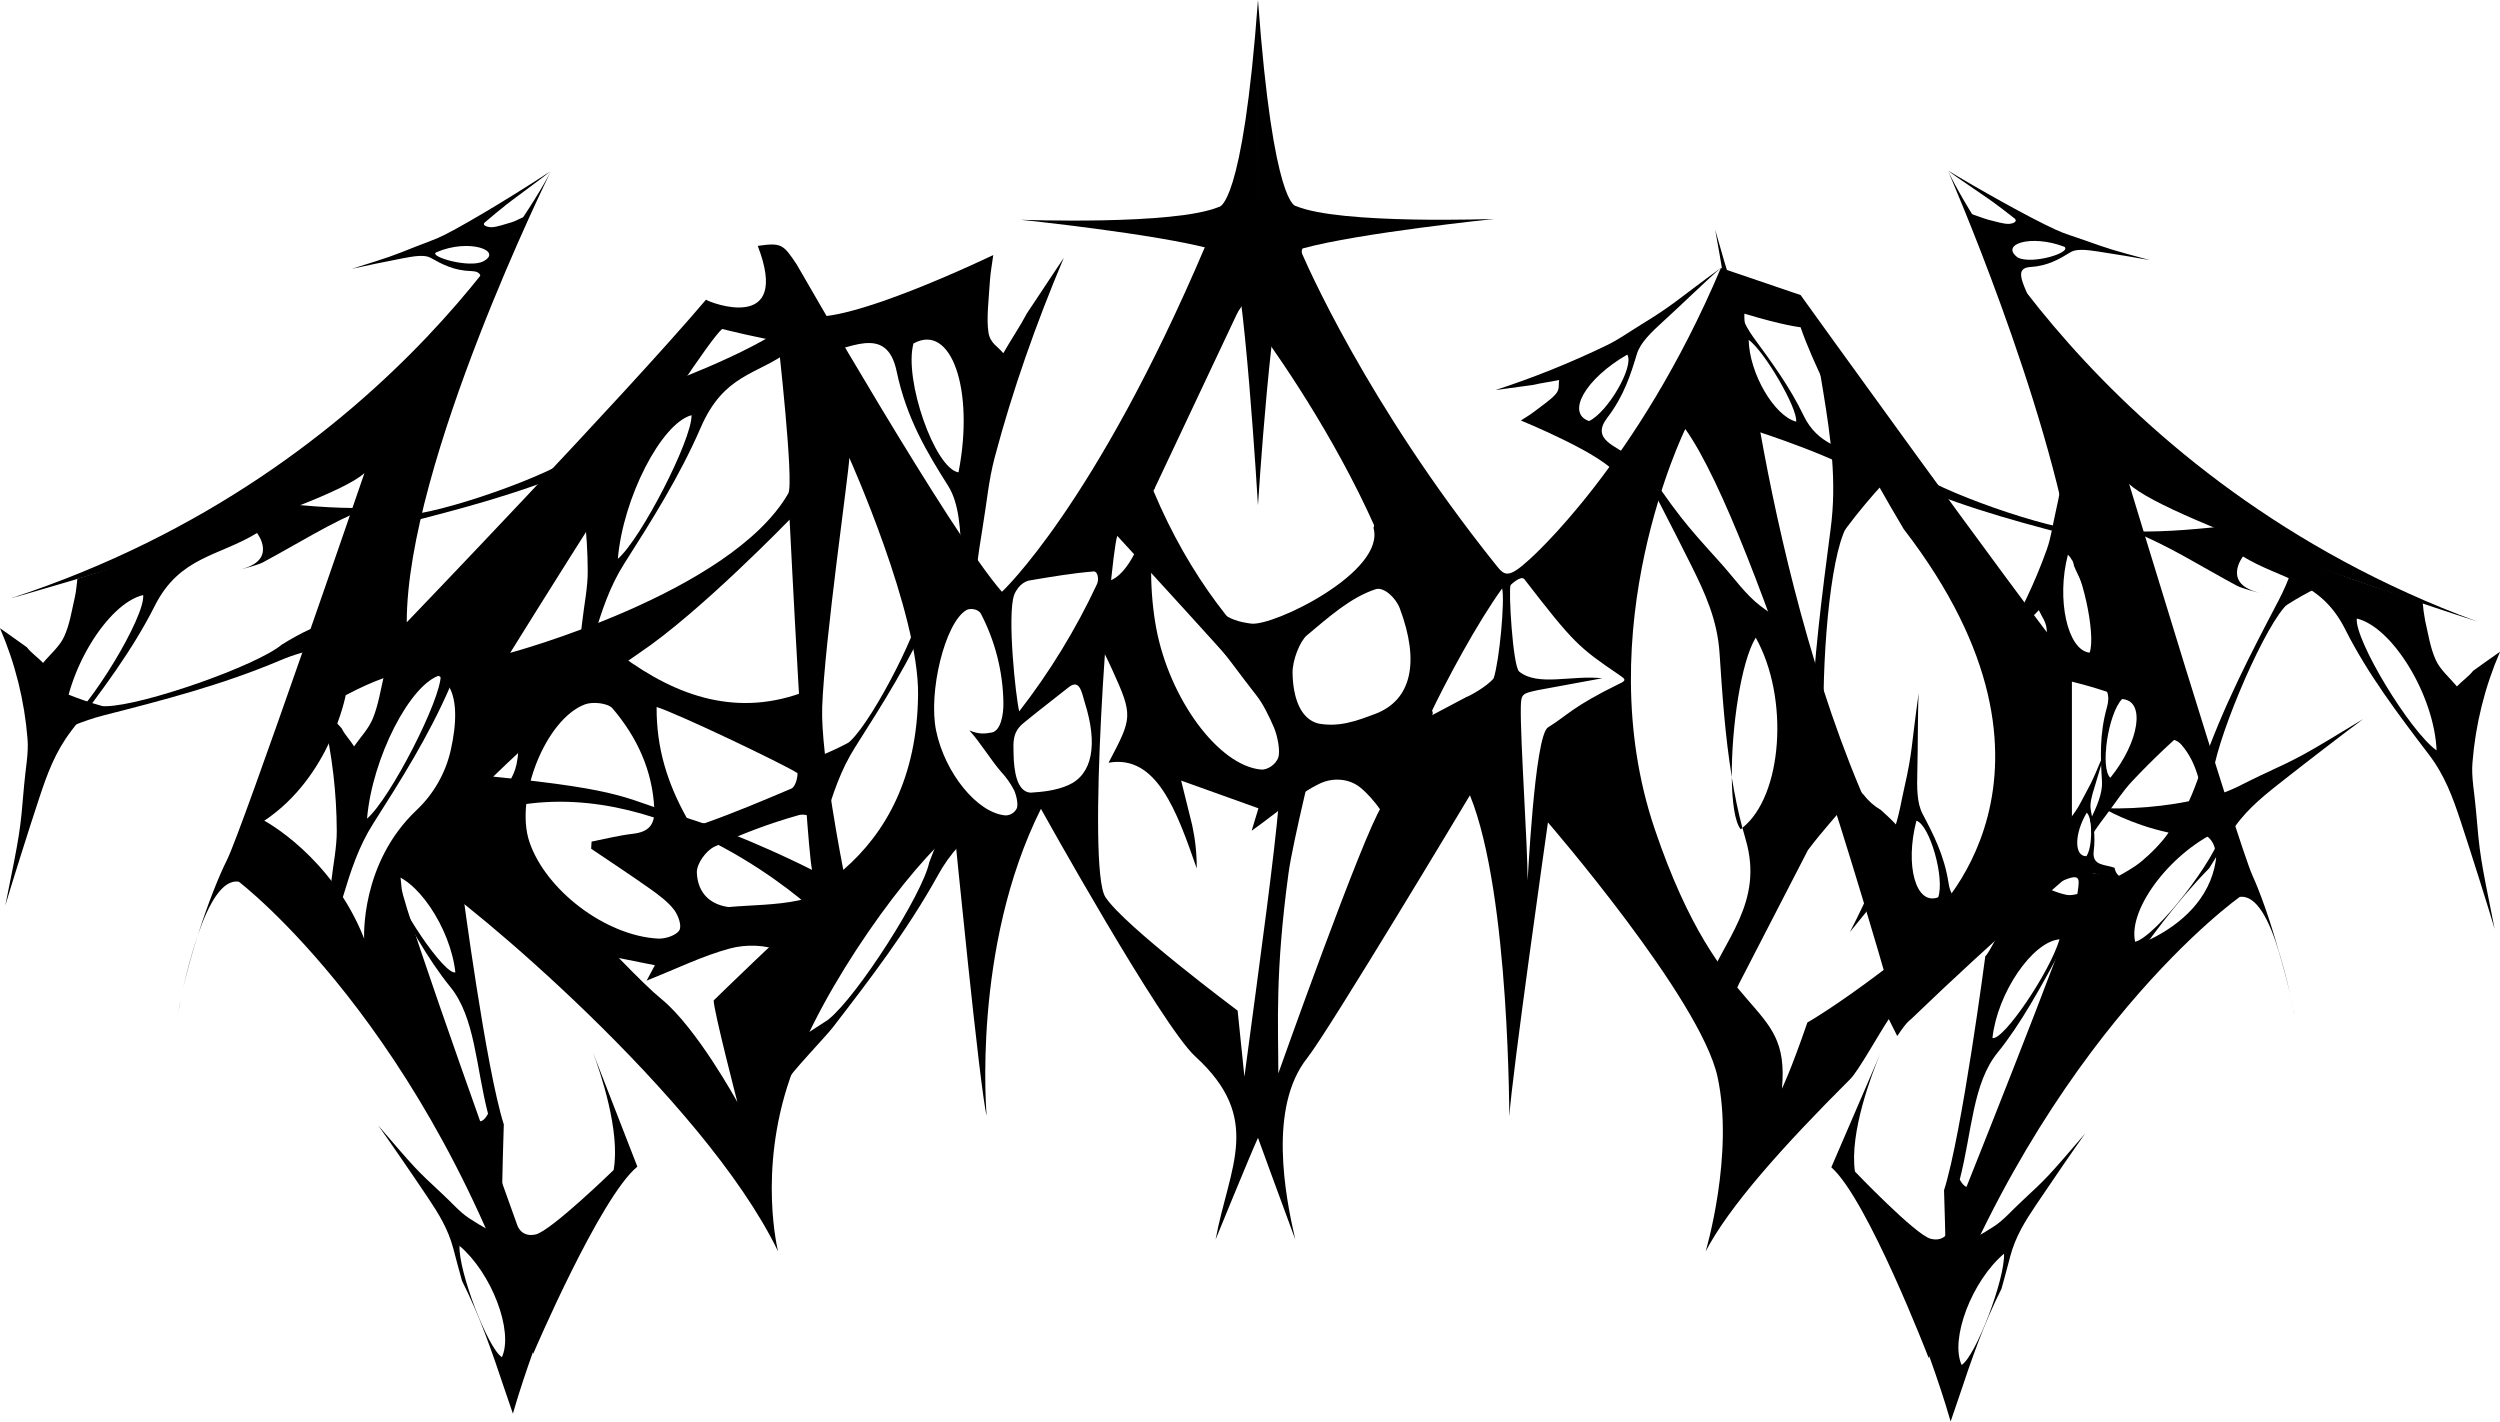
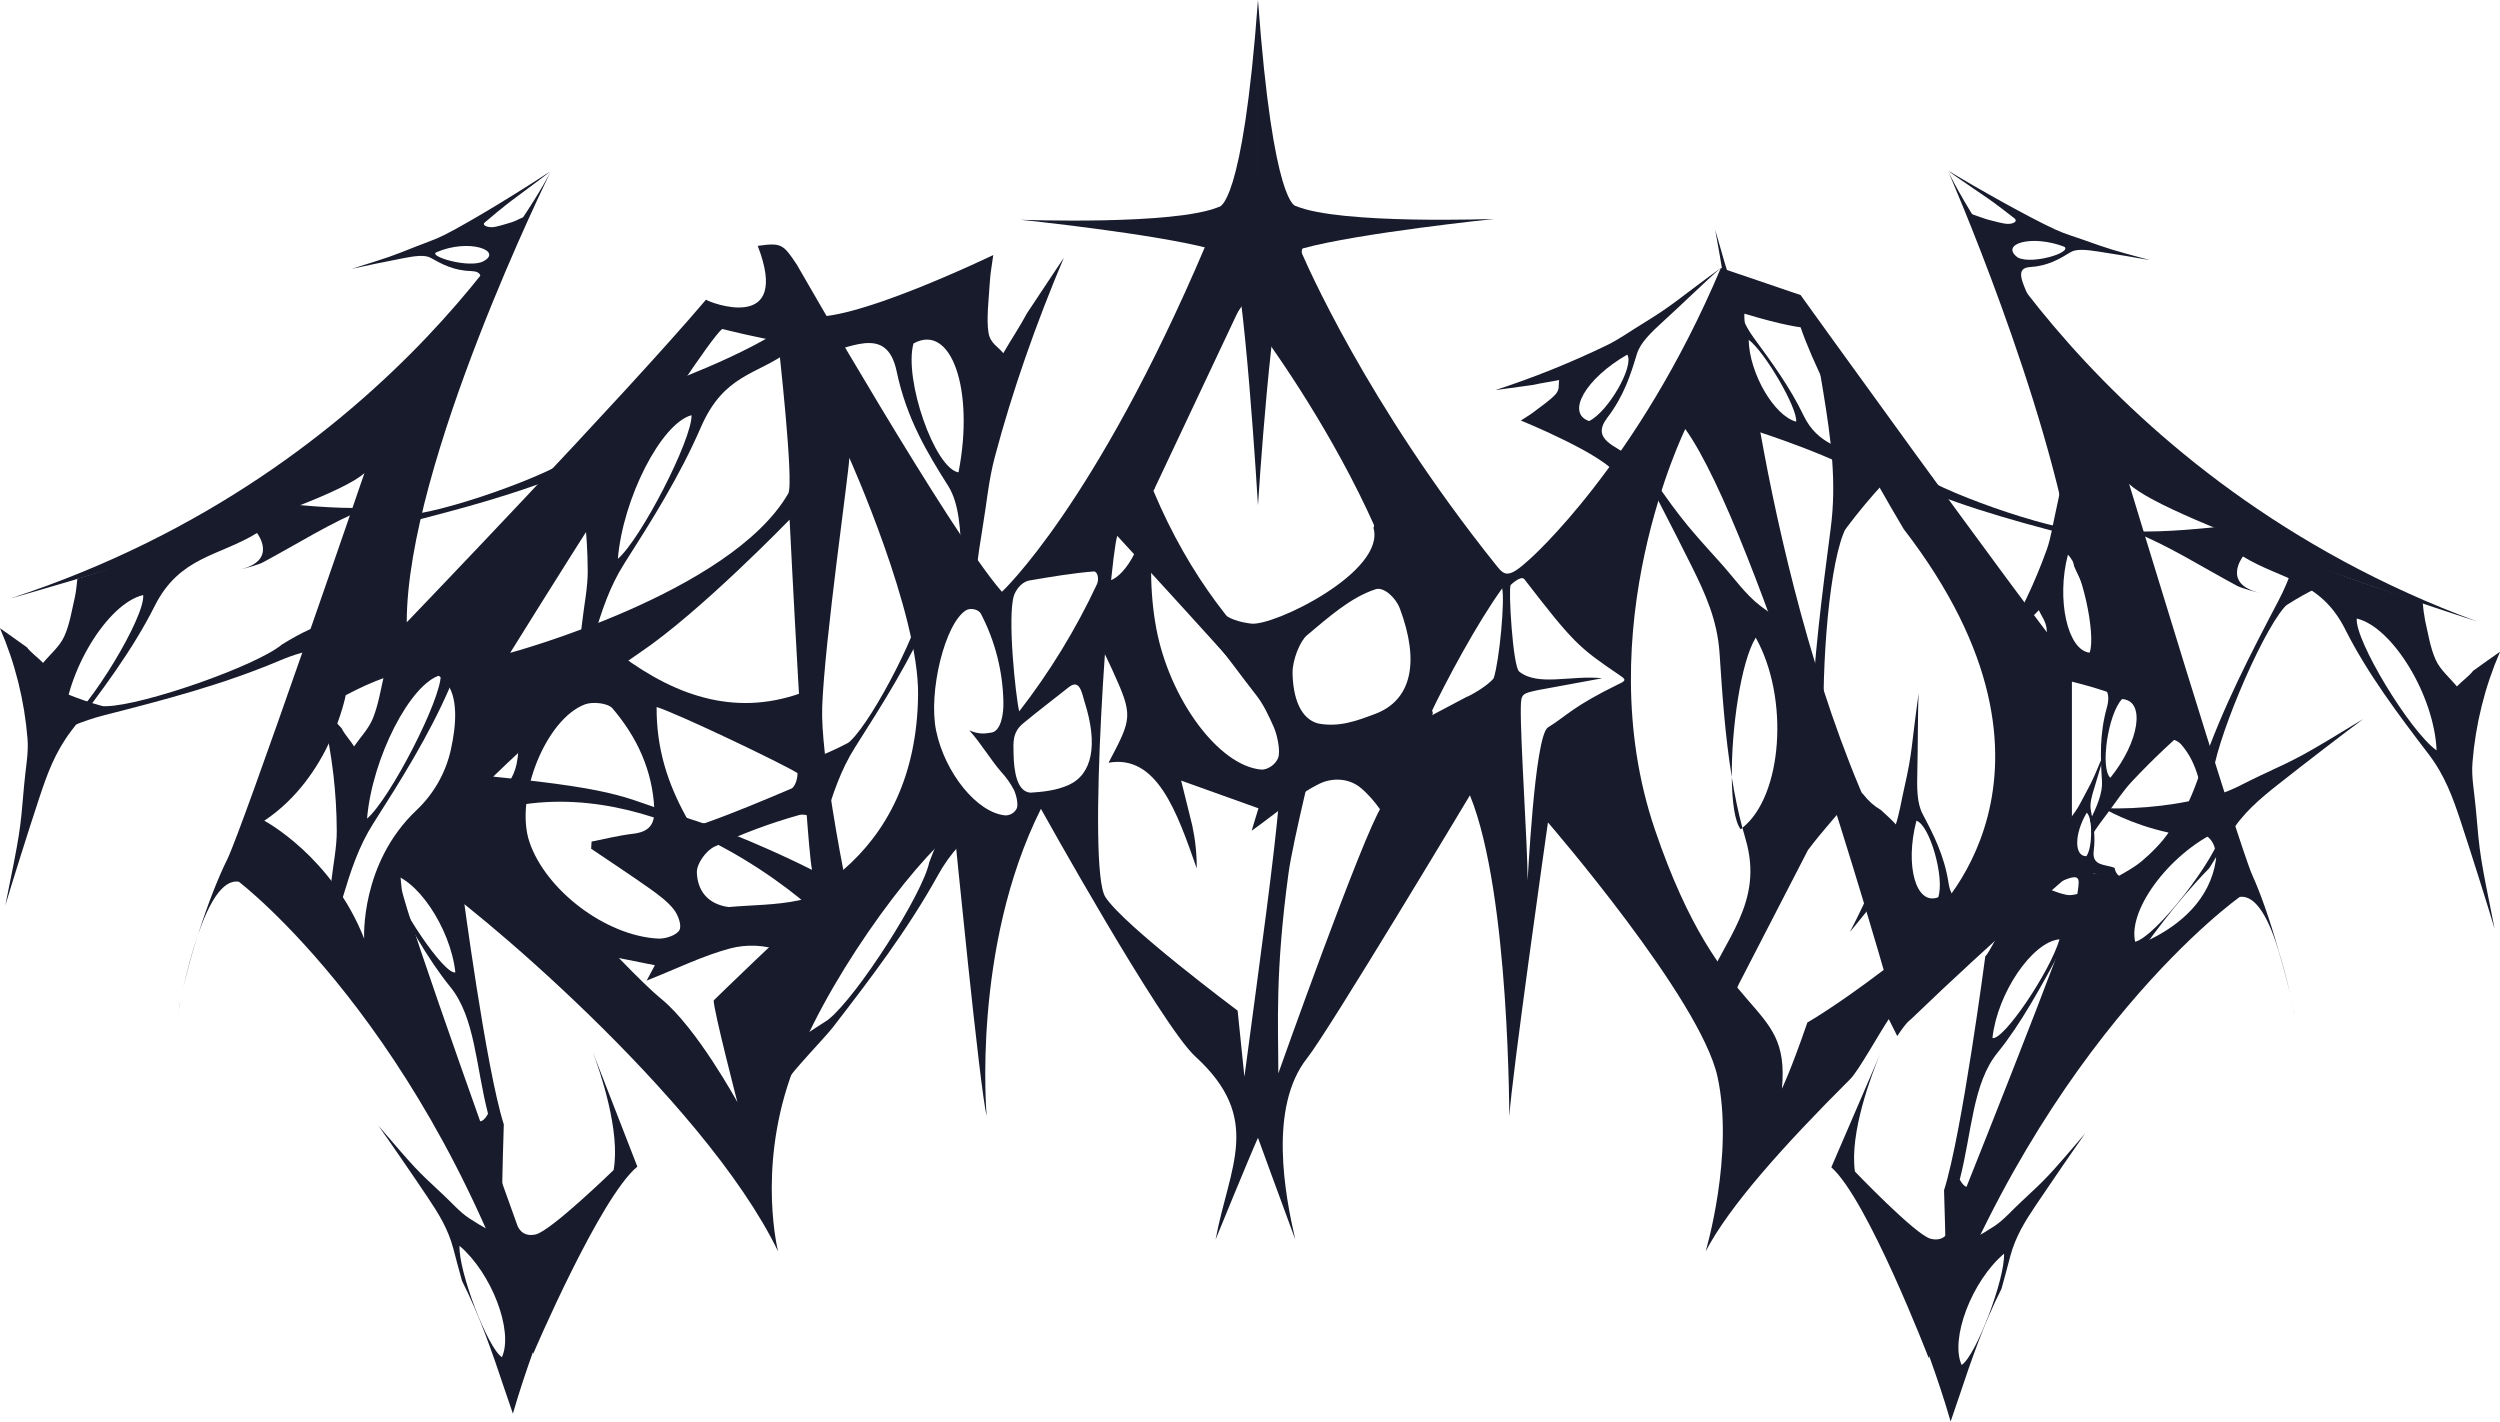
- <svg xmlns="http://www.w3.org/2000/svg" viewBox="0 0 1474.33 838.29">
+ <svg xmlns="http://www.w3.org/2000/svg" fill="#171b2c" viewBox="0 0 1474.33 838.29">
  <path d="M1261.87,959.56" transform="translate(-264.13 -206)" />
  <path d="M380.83,757.26A300.7,300.7,0,0,0,372.11,789C374.62,778.07,377.64,767.29,380.83,757.26Z" transform="translate(-264.13 -206)" />
  <path d="M372.11,789c-1.54,6.68-2.88,13.42-4,20.08C368.58,806.5,369.93,798.78,372.11,789Z" transform="translate(-264.13 -206)" />
  <path d="M613.66,826.26c-1-2.71-1.66-4.26-1.66-4.26Z" transform="translate(-264.13 -206)" />
  <path d="M1023.42,357.48C1014,376.05,1006,504,1006,504s-8.38-140.48-16-149c-.35-.39,14.68,4.83,12,9" transform="translate(-264.13 -206)" />
  <path d="M1152.9,342.13" transform="translate(-264.13 -206)" />
  <path d="M1006,373l-35.25,50c1.36-4.47,11.59-69.08,8.25-70-32.83-9.08-113-17.4-113-17.4s91,3.4,117-7.6c0,0,14,1,23-122" transform="translate(-264.13 -206)" />
  <path d="M1290.68,695.09l1-.78c-2.59-9.78-4.62-19.77-6.26-29.88C1285.57,678.89,1287.19,690.64,1290.68,695.09Z" transform="translate(-264.13 -206)" />
  <path d="M1350.92,661.94c-5.45-8.52-12-16.76-15.18-26.17-1.78-5.25-1.44-11.27-1.12-17.28a37.5,37.5,0,0,1-3.39-9c-1.39-5.84-1-15.84-3.51-19-2.81-3.48-4.09-7.86-2.94-11.87a263.23,263.23,0,0,1-22.46-15.28c-8.93-6.77-15.62-16.69-24-25.89-22.11-24.52-23.32-25.86-50-64.48l-.61.83c9.29,17.41,23.94,45.79,33.83,65.67,8.21,16.5,15.39,32.13,16.67,51.82,1.59,24.29,3.3,49,7.22,73-.26-28.69,5.38-68.06,14.11-82.26,20,35.74,15.76,93.45-7.85,112.14.6,2.26,1.22,4.51,1.88,6.75,11,37.55-12.75,58.88-25.09,89.89a66.8,66.8,0,0,1,4.21,18.44c.21,2.29.29,4.65.27,7,1.88-1.32,3.75-2.65,5.64-3.95,3.65-9.53,6-15.5,11.18-26.37l40.53-78.57c8.6-11.49,18.34-22.06,29.24-34.84C1356.77,669.27,1353.44,665.88,1350.92,661.94Z" transform="translate(-264.13 -206)" />
  <path d="M480.28,505.52c-20.35.47-39.9-1.61-59.51-3.67-26.66,20.32-111,45.44-111,45.44-.46,3.46-.64,7.18-1.48,10.81-1.83,7.86-3,16.11-6.35,23.37-2.67,5.79-8.17,10.35-12.41,15.46-3-3.19-6.94-5.79-9.54-9.2-5.24-3.84-10.59-7.5-15.88-11.27a205.2,205.2,0,0,1,16.26,65.34c.71,8.56-1.26,17.89-2.05,27.63C276,696.76,276,696.76,267.26,740c4-13.44,13.45-43.54,20-63.35,4.64-14.06,9.33-27.07,18.87-39.59,17.85-23.41,36.1-47.55,49.29-73.8,14.63-29.1,37.82-29.14,60.28-42.92,0,0,12.89,16.42-10.54,21.61,2.86-.54,11.43-2.9,14-4.3,20.38-10.88,40.3-23.72,61.48-32.09ZM301.5,634.67c1.29-32.14,25.82-72.67,47.07-77.78C349.88,569.58,317.25,623.51,301.5,634.67Z" transform="translate(-264.13 -206)" />
  <path d="M734,425.77c1.29-7.48-4.23-15.85-11.34-19.64a10.44,10.44,0,0,1-3.08-2.51c-29.93,18-79,34.84-79,34.84-.58,3.85-.94,8-1.86,12-2,8.68-3.42,17.83-6.62,25.79-2.54,6.34-7.35,11.19-11.16,16.7-2.27-3.69-5.39-6.77-7.34-10.68-2.83-3.12-5.72-6.14-8.6-9.18-.59,1.35-1.2,2.68-1.85,4a299,299,0,0,1,7.58,65.52c.09,9.58-2.09,19.9-3.32,30.73-2.05,17.5-2.93,24.92-5.15,37.2a12.21,12.21,0,0,1,3.93-1.25c2.85-9.74,5.72-19.44,8.17-27.57,4.66-15.47,9.29-29.79,17.91-43.33,16.13-25.33,32.62-51.46,45.07-80.17,13.79-31.82,33-30.86,52.32-45.25,0,0,4,7.75,1.65,14.57l.55-.25,1.83-1.11-.08,0C734.35,425.8,734.16,424.62,734,425.77ZM628.5,535.56c3-35.78,25.61-79.93,43.46-84.71C672.3,465.08,642.17,523.8,628.5,535.56Z" transform="translate(-264.13 -206)" />
  <path d="M578.52,981.26c-3.92-4.85-8.39-9.48-11.22-15-2.26-4.38-2.42-9.9-3.52-14.91,3.36-.3,6.83-1.48,10.14-1.44,4.83-1.37,9.61-2.89,14.41-4.32a159,159,0,0,1-47.54-21.15c-5.55-3.63-10.3-9.27-15.86-14.38-15.52-14.44-15.52-14.44-37.7-40.27,6.3,8.8,20.13,28.89,29.1,42.29,6.36,9.51,12.06,18.55,15.15,30.31,1.66,6.31,3.34,12.66,5.12,19,10.38,20.48,17.85,42.2,25.1,63.94,1.59,4.78,3.27,9.55,4.9,14.34,7.4-25.78,17.81-52.4,17.81-52.4C582.51,985.38,580.34,983.5,578.52,981.26Zm-18.39,25.11c-8.36-5.24-25.71-50.75-25-65.65C554.07,956.78,567.11,991,560.13,1006.37Z" transform="translate(-264.13 -206)" />
  <path d="M1225.78,477.51a11.15,11.15,0,0,1,.47-1.52c-8.69-7.12-24.3-10.47-14.25-23.63,9.86-12.91,13.79-25.48,17.48-37.69,2-6.53,8.41-12.71,15.72-19.34,10.31-9.35,26.41-25.05,33.8-31.33-27.12,19.73-27.2,21.28-47,33.4-7.09,4.32-12.88,8.59-20.29,12.21A520.75,520.75,0,0,1,1146,436.05c7.43-1,14.84-2,22.28-3.05,4.9-1.17,10.3-1.84,15.34-2.88-.52,2.71.46,5.32-1.91,8.14-3,3.53-8.58,7.24-13.3,10.86-2.19,1.68-5,3.3-7.38,4.86,0,0,50.69,20.65,56.84,32.54l10,.77A13,13,0,0,1,1225.78,477.51Zm-2-62.36c4.31,6.66-11.3,33.81-22.52,39.16C1187.48,449.64,1199.21,429.23,1223.74,415.15Z" transform="translate(-264.13 -206)" />
  <path d="M561.24,869.12C550.69,836,536.89,731,536.89,731c-1.74-.55-3.59-.75-5.42-1.78-4-2.24-8.1-3.64-11.78-7.78-2.93-3.29-5.29-10.12-7.91-15.38,1.55-3.73,2.8-8.68,4.46-12,1.84-6.55,3.59-13.25,5.4-19.86a79.93,79.93,0,0,1-13.72,12.25,4.57,4.57,0,0,1-.32,2.24c-4.84,11.5-8.32,25.87-17.49,34.94.63,1,1.26,2.12,1.88,3.27,12,22.12,24.3,44.72,37.61,61,14.76,18.06,15.13,47,22.34,74.9,0,0-8,16.17-11-13,.31,3.55,1.62,14.22,2.35,17.46,5.74,25.34,12.45,50.1,16.95,76.46,0-.16,0-.32,0-.47C559.74,918,560.5,893.59,561.24,869.12ZM493.09,721.21c16.09,1.42,36.71,31.76,39.58,58.22C526.34,781.14,498.9,740.78,493.09,721.21Z" transform="translate(-264.13 -206)" />
  <path d="M1404.14,487.85c-12.94-5.4-25.06-13.53-37.48-20.46a49.3,49.3,0,0,0-8.59-2.81c14.37,3.48,6.21,13.37,6.21,13.37-13.67-8.73-28-9.06-36.6-27.07-7.79-16.26-18.73-31.28-29.43-45.85-5.72-7.79-8.44-15.82-11.12-24.5-3.78-12.22-9.24-30.78-11.51-39.07,4.81,26.58,4.81,26.58,5.92,43.35.36,6,1.46,11.72.91,16.95-1.54,14.65-9.92,39.25-15.46,51.24,3.31-2.24,11.25-15.84,14.53-18.12,1.65-2.06,4.12-3.6,6-5.52,2.55,3.19,5.88,6.06,7.45,9.64,2,4.49,2.58,9.56,3.61,14.39a66.2,66.2,0,0,1,.77,6.65s51.66,16.48,67.83,29.28c12.11-1,24.19-2,36.73-1.48Zm-80.76-33.19c-13-3.4-27.63-28.56-28-48.26C1304.94,413.44,1324.35,446.9,1323.38,454.66Z" transform="translate(-264.13 -206)" />
  <path d="M869.73,390.8c-4.11,7.81-9.48,15.67-13.93,23.5-3-3.88-7.7-5.71-8.73-12.17-1.3-8.09.2-19.83.83-30.31.28-4.85,1.35-10.46,2-15.43,0,0-86.65,41.85-109.81,35.79l-12.6,12.13a23.74,23.74,0,0,1,15.58,8.89,20.29,20.29,0,0,1,1.52,2.41c19.67-2.91,42.29-19.37,48.33,9.41,5.93,28.23,18.28,48.31,30.44,67.64,6.42,10.21,7.31,25.75,7.75,42.95a12.74,12.74,0,0,1,1.89.83,37.07,37.07,0,0,1,7,5.18c.84-6.92,2-14.76,3.7-25.14,2.43-14.41,3.4-27.06,7.13-41.07C861.24,436.17,875.07,397,891.51,358,884.26,368.94,877,379.8,869.73,390.8Zm-40.34,93.77c-14-2.26-32.38-54.94-26.55-76C825.09,396.14,838.93,435.75,829.39,484.57Z" transform="translate(-264.13 -206)" />
  <path d="M1099.37,719.42c1.74-4,3.64-8.66,7.8-10.65a6.41,6.41,0,0,1,1.4-.47,118.89,118.89,0,0,1,6.16-37.71,40.16,40.16,0,0,1,2.28-5.47c-6.16-.09-7.17-6-7-12.12a54,54,0,0,1,1-10c.13-.62-2.14-2.38-2-3-1.28-.63.92-4,1-7,.07-2.74-2-3.49-1-6,.47-1.11-1.54-3.92-1-5,.19-.38.82-.62,1-1s-.72-1.73-1-1c.56-1.45-.43-1.22.72-2.07,0-.12,0-.24.08-.35a6.15,6.15,0,0,1,3.08-3.9c-1.8-8.26-3.8-16.37-5.51-24.7-1.12-5.41-5.56-36.49-6.27-42.06-5.19-20.19-6.55-15.16-9.87-36.32-1.35-8.62,2.18-19.14,7.67-27.63a42.34,42.34,0,0,1-5.55-7.42c-7.41-7.61-11.6-17.42-17.49-26.13-12.2,7.34-20.42,8.37-31.86,5.58.25.41.47.81.69,1.21a5.64,5.64,0,0,1,1.51,1.53c2.91,4.28,6.16,8.31,9.08,12.59,2.8,4.1,4.47,8.5,6.09,13.15.05.15.09.28.13.42.66.87,1.33,1.73,2,2.61,5.74,7.7,13,17.32,12.24,27.49-.08,1-.23,2-.4,3l-.32,0c8,26-59.19,58.72-72.26,56.74C996.12,572.88,988,572,978,562c-3.37,1.24,1.18,13.17-2.19,14.34L978,581c9.48,11.51,17.66,23.15,27,35,4.11,5.22,7.34,12,10.36,18.88,2.06,4.75,3.93,13.86,2.62,17.78-1.47,4.41-6.68,7.49-10.14,7.18-25.18-2.29-54.08-41.77-61.85-83.42-3.66-19.63-4.56-45.8.57-69.4-2.47-3.12-2.72-7.5-4.72-10.81a1.75,1.75,0,0,1-.24,0,2,2,0,0,1-.84-.18,130.64,130.64,0,0,1-.86,13.44c-2.62,23-16.17,40.91-24.65,39.19-3,8.46-2.41,13.45-5.44,21.89-.25.71-1.56,5.54-1.81,6.25,4,7.55,8.26,15.86,11.89,23.81,12.64,27.72,12,28.55-2,55.19,28.34-5,40.23,28.52,52,62.36a117.62,117.62,0,0,0-2.68-25.5c-2.12-8.54-4.28-17.26-6.52-26.32l45.58,16.34c-1.11,3.74-2.08,7-4,13.25,14.7-10.49,27-21.49,40.15-27.81,7.38-3.56,17-3.25,23.81,2.22,8.63,7,16.8,19,22.62,32.23,3,6.8,5.9,13.72,8.76,20.71a11.64,11.64,0,0,1,1.36-2.79A7.92,7.92,0,0,1,1099.37,719.42ZM1075.15,627c-10.92,4.1-21.15,8-33.6,5.68-10.64-2.74-14.91-15.46-15.16-29.79-.13-7.48,4.35-18.77,8.47-22.22,13.06-10.92,25.86-22.42,40.62-27.21,4.52-1.46,11.69,4.74,14.18,11.38C1101.61,596.72,1096.41,619,1075.15,627Z" transform="translate(-264.13 -206)" />
  <path d="M937.36,471.05c2,5.26,3.23,12.74,3.4,21.49a2,2,0,0,1,.84-.18,1.87,1.87,0,0,1,1.12.35,2.06,2.06,0,0,1,2,.91c.22.32.42.64.61,1-.21-1-.36-2-.47-3.09a27.81,27.81,0,0,1-3.13-11.7c-.52-8.46,2.17-16.17,5.73-23.67,1.07-2.24,2.27-4.39,3.42-6.58.2-.38.41-.94.64-1.49l0-.12.15-.72c1.4-7.3,2.65-14.67,4.05-22l-2.52,1.54c-3.72,9.65-10.22,27.1-14,36.68.76-1.9,1.53-3.81,2.29-5.72a123.75,123.75,0,0,0-4.22,13.3Z" transform="translate(-264.13 -206)" />
  <path d="M760.55,760.47a12.42,12.42,0,0,1,4.78.91c-.32-1.21-.66-2.43-1-3.64-2.76-9.52-5.51-18.79-7.3-28.56-.17-1-.37-1.9-.56-2.85-4.11,4.92-11.28,8.56-21.47,10.69-13.42,2.82-27.5,2.69-41.28,3.9-13.08-1.88-18.32-10.6-18.63-20.41-.15-5.12,5.35-12.86,10.42-15.22a316.73,316.73,0,0,1,49.9-18.64c2.83-.78,7.29.49,11.11,2.58a154.87,154.87,0,0,1-3.68-17.7c-2.49-17.82-1.05-35.37,1.55-53A61.68,61.68,0,0,0,740,614c-.18-.18-.3-.3-.39-.41-39.51,15.41-75.38,4.09-109.53-21.32-4.62-3.43-7.2-1-7-5.24l-37.84,12.85c-4.57,6.61-12.56,18.56-17.21,25.13l2.81-3.92a62.9,62.9,0,0,0-5.17,9.09v0c4,5.78,5.35,15.45,3.12,26.34-3.22,15.73-19.87,28-30.29,26.85-3.7,5.8-3,9.21-6.68,15-.31.49-1.91,3.8-2.22,4.29,4.9,5.17,10.15,10.86,14.6,16.31,8.12,9.92,11.78,14.82,11,19.83,7.11,5.59,14.29,10.93,20.85,17.33,9.31,9.1,18.57,18.4,27.11,28.28-.26-.8-.54-1.6-.83-2.38l-8-18,56,11.2-4.85,9.07c18.06-7.18,33.22-14.71,49.32-19,9.07-2.44,21-2.23,29.26,1.52a77.23,77.23,0,0,1,27.19,21.34,50,50,0,0,1,3.82-4.68C745.28,778.49,747.12,760.47,760.55,760.47Zm-95.79-5.87c-1.81,3-8.21,5.14-12.46,4.92-30.94-1.56-66.45-28.61-76-57.15-8.68-26,9.63-72.34,32.86-81,4.57-1.7,13.52-.74,16.17,2.37C639.89,640.8,648.91,660.39,650,683c.42,9.16-3.06,13.61-12.61,14.71-8.2.94-16.26,3-24.39,4.61l-.26,4.2c11.65,7.89,23.43,15.61,34.9,23.73,5,3.58,10.24,7.43,13.94,12.18C664.07,745.68,666.36,751.92,664.76,754.6Zm4-66.91c-10.71-19.46-17.59-40.06-17.4-64.76,12.53,3.94,74,33.27,83.1,39,0,4.29-1.89,8.37-3.58,9.1-16.7,7.1-33.45,14.15-50.56,20.25C677.18,692.41,670.15,690.27,668.73,687.69Z" transform="translate(-264.13 -206)" />
  <path d="M1441.31,738a13.33,13.33,0,0,1-.79-1.49c-11.29-.15-24.68,7.07-27.25-9.67-2.53-16.42-9-28.84-15.31-40.82-3.39-6.4-3.39-15.35-3.12-25.2.39-13.89.21-36.46.79-46.09-4.59,32.71-3.5,34-8.51,56.06-1.82,7.88-2.76,14.91-5.3,22.46a452.67,452.67,0,0,1-26.73,62.36c4.46-5.5,9-10.94,13.4-16.48,2.58-4,5.87-8,8.64-12,1.62,2.46,4.21,3.91,4.61,7.64.5,4.67-.71,11.14-1.38,17-.31,2.7-1.09,5.76-1.62,8.49,0,0,50.63-15.69,63.64-10.18l7.54-5.69A15.67,15.67,0,0,1,1441.31,738Zm-47-48c7.89,2.54,16.8,33.84,12.84,45.15C1394.08,740.21,1387.39,716.68,1394.29,690.07Z" transform="translate(-264.13 -206)" />
  <path d="M831.84,531.9a6.77,6.77,0,0,1-1.54-2.26h0a8,8,0,0,1-4.87-2.31c-12,5.4-23.87,10.12-32.87,13.54.74,2.19,1.18,4.5,1.93,6.93.38,1.22.77,2.43,1.16,3.63a22.69,22.69,0,0,1,2.63,7.78q.79,2.28,1.6,4.56a22.63,22.63,0,0,1,8.37-4.74c.33,13.88-28.38,70.2-42.46,83.79a6.82,6.82,0,0,1-.73.68l-.27.23v0a6.37,6.37,0,0,1-.8.5,165.86,165.86,0,0,1-17.09,7.86c-.1,9.21-2.12,19.1-3.3,29.45-.71,6-1.28,10.89-1.81,15.15a16.77,16.77,0,0,1,4.32,8.12c1.56-5.27,3.06-10.33,4.44-14.89,4.66-15.47,9.29-29.78,17.91-43.33,16.13-25.33,32.62-51.46,45.07-80.17,6.29-14.52,13.71-22.21,21.75-27.65C832.78,537.68,831.63,534.67,831.84,531.9Z" transform="translate(-264.13 -206)" />
  <path d="M1334.26,692.18c.44,1.23.89,2.46,1.33,3.7.3.33.6.67.89,1Q1335.43,694.5,1334.26,692.18Z" transform="translate(-264.13 -206)" />
  <path d="M1362.93,674.41q-3.12-2.73-6.26-5.43a57.76,57.76,0,0,1-4,7.21c.33.84.67,1.68,1,2.52,2,5.24,3.89,10.57,5.51,16,3.43,7.15,6.68,14.36,9.55,21.74,6.55-7.21,12.72-13.84,18.16-19.6-2.95-2.63-5.5-5.68-8.67-8.67-1.57-1.49-3.17-3-4.77-4.42A35.9,35.9,0,0,1,1362.93,674.41Z" transform="translate(-264.13 -206)" />
  <path d="M1343.73,517.74c-5,38.26-10.08,77.36-11.62,116.79q4.31,7.1,8.13,14.46c-2.58-41.21,1.74-104.51,10.88-128a11.29,11.29,0,0,1,.68-1.65c.09-.19.17-.4.26-.59,0,0,0,0,0,.07a14.06,14.06,0,0,1,.93-1.45,332.77,332.77,0,0,1,22.21-26.67c-7.07-13.87-11.49-30.42-17.68-46.93-3.58-9.67-6.45-17.41-8.91-24.24a27.62,27.62,0,0,1-13.56-8.37c1.56,9.25,3,18.12,4.34,26.13C1343.84,464.5,1347.4,490,1343.73,517.74Z" transform="translate(-264.13 -206)" />
  <path d="M1519.74,491.37c22.18,21.85,190.49,76.4,205.18,81.13v0C1498.57,489.13,1413,307,1413,307s58.79,134.28,74.21,232.64c2.52,6.28,6.31,12,7.62,18.79,1.77,9.25,3.1,18.92,4.25,28.27.46,3.72-1.62,7.12-4.58,9.36.26,2.44.46,4.85.65,7.26a23.74,23.74,0,0,1,9.25-1.94c11.72,0,20.85,8.14,23.71,18.76a27.16,27.16,0,0,1,3,11.26,21.93,21.93,0,0,1-3.85,13.2,23.14,23.14,0,0,1-4.33,8.88,9.81,9.81,0,0,1,1.32,1,10.9,10.9,0,0,1,2.06-.81l3.13-.42a9.51,9.51,0,0,1,1.07,0,11.25,11.25,0,0,1,3.35-8.13c4.3-4.29,12.46-4.78,16.66,0,10,11.44,11.91,26.34,14.12,40.75.65,4.23-.25,8.47-3,11.35a11.77,11.77,0,0,1,3.09,1.26,12.62,12.62,0,0,1,5.76,8.82,15.39,15.39,0,0,1,.33,6.5c-3.48,22.17-20.31,37.52-39.73,46.7-1,1.27-2,2.52-3.12,3.73-3.26,3.61-8.71,4.22-13,2.39-7.89,2.22-12.08-3.28-13-9.62-.76-5.27.37-11.19,6.92-13.13,2.54-.75,5-1.6,7.51-2.55,4.08-5.5,7.78-11.3,12.34-16.43,1.77-2,3.62-3.95,5.49-5.87a10.6,10.6,0,0,1-3.27-3.5,10.79,10.79,0,0,1-11,8.65,10.68,10.68,0,0,1-9.88-5.66,10.93,10.93,0,0,1-7.82,3c-7.17,0-10.94-5.25-11.33-10.8a11.85,11.85,0,0,1-4.24.82q-.74,1.18-1.41,2.43a14.11,14.11,0,0,1-1.11,1.69c-1.33,3.49-2.73,6.8-4.19,10,12.74-5.6,10.18-.56,8.94,9.84-1.43,12-75.07,195.43-75.07,195.43s-2.29,7.92-11.21,5.6-44.6-39.63-44.6-39.63c-3.26-23,9.9-57.4,14.84-69.25l-28.76,66.75c21.34,18.78,57.4,112.43,57.4,112.43,68.7-191,183.48-271.88,183.48-271.88,9.89-1.36,17.53,14,23,32.1-5.24-18.84-11.13-35.12-15.57-44.84C1584.15,703.82,1519.74,491.37,1519.74,491.37Z" transform="translate(-264.13 -206)" />
  <path d="M1497.38,696.22a12.55,12.55,0,0,1,.31,1.48,13.06,13.06,0,0,1,1.4-1.08c.07-.35.13-.7.2-1a11.77,11.77,0,0,1,1.54-5l1.84-2.39a10.16,10.16,0,0,1,3.65-2.46c.83-2.64,1.83-5.24,2.93-7.94.12-.32.26-.62.4-.92-.43,0-.88.07-1.35.07a15.34,15.34,0,0,1-1.7-.11,10.42,10.42,0,0,1-3.55,9.12C1501.52,687.36,1499.51,692.46,1497.38,696.22Z" transform="translate(-264.13 -206)" />
  <path d="M1411.51,982.54c4.5-26.35,11.21-51.12,17-76.45.73-3.24,2-13.91,2.35-17.47-2.94,29.18-11,13-11,13,7.21-27.93,7.58-56.83,22.34-74.9,13.31-16.29,25.65-38.9,37.61-61,6.4-11.82,13-17.58,20.06-23.28,10-8,25.19-19.69,32-24.56-21.72,10.6-21.72,10.6-35.42,13.4-4.88.93-9.57,3.33-13.84,2.4-11.94-2.63-22.67-9.85-32.42-20.66,1.81,6.61,3.56,13.31,5.4,19.86,1.52,3-2.31,3.38-.94,7a2,2,0,0,1-.43,2.2c-2.13,1.91,1.42-2-1.19,1-3.68,4.13-1,2.77-5,5-1.83,1-11.35,21.21-13.09,21.76,0,0-13.8,105-24.35,138.09.75,24.62,1.51,49.15,1,74.69Zm27.63-164.38c2.86-26.45,23.49-56.8,39.57-58.22C1472.9,779.51,1445.46,819.87,1439.14,818.16Z" transform="translate(-264.13 -206)" />
  <path d="M1521.94,519.38c21.17,8.38,41.1,21.21,61.47,32.1,2.61,1.39,11.18,3.76,14,4.3-23.43-5.19-10.53-21.61-10.53-21.61,22.46,13.77,45.65,13.82,60.27,42.92,13.2,26.25,31.45,50.39,49.3,73.8,9.54,12.51,14.22,25.52,18.86,39.58,6.55,19.82,16,49.92,20,63.36-8.71-43.2-8.71-43.2-11.08-70.53-.8-9.74-2.77-19.07-2-27.63a205.14,205.14,0,0,1,16.25-65.33c-5.28,3.76-10.64,7.43-15.87,11.26-2.61,3.41-6.57,6-9.54,9.21-4.25-5.11-9.75-9.68-12.42-15.46-3.35-7.27-4.51-15.52-6.34-23.37a106.55,106.55,0,0,1-1.48-10.82s-84.33-25.11-111-45.44c-19.62,2.06-39.17,4.15-59.52,3.67ZM1654,570.76c21.24,5.11,45.77,45.65,47.06,77.78C1685.34,637.38,1652.72,583.46,1654,570.76Z" transform="translate(-264.13 -206)" />
  <path d="M472.05,571.73c-1.38-.48-2.74-1-4.11-1.46a9,9,0,0,1-2.53.88c-12.78,2.32-24.19,8.25-35.1,15-14.67,12.39-81.67,35.92-103.59,36.32a6.33,6.33,0,0,1-1.15,0h-.41l0,0a6.68,6.68,0,0,1-1.05-.2,180.05,180.05,0,0,1-20.06-6.83,185.07,185.07,0,0,1-16.86,13.92l.42,3.13a93.49,93.49,0,0,1,1.84,9.77c11.64-6,23.28-11.19,36.12-14.47,34.26-8.73,69.48-17.85,103.75-32.33,17.34-7.33,29.7-8,40.63-6.26-1.05-2.87.62-6.32,3.16-8.5a8,8,0,0,1,.73-3.12h0A8.58,8.58,0,0,1,472.05,571.73Z" transform="translate(-264.13 -206)" />
  <path d="M648.32,465a8.64,8.64,0,0,1-1.82-5.8c-1.38-.48-2.75-1-4.11-1.46a9.13,9.13,0,0,1-2.53.87c-12.78,2.32-24.19,8.26-35.1,15-14.67,12.39-81.68,35.93-103.6,36.32a7.23,7.23,0,0,1-1.14,0h-.41l0,0a8.27,8.27,0,0,1-1.06-.21,175.34,175.34,0,0,1-18-6.05c0,.38,0,.77,0,1.17a115.31,115.31,0,0,1-1.68,17.73,143.17,143.17,0,0,1,21.16-7.33c34.26-8.73,69.48-17.84,103.75-32.33,17.34-7.33,29.7-8,40.63-6.26-1.05-2.86.61-6.32,3.16-8.49a8,8,0,0,1,.73-3.13Z" transform="translate(-264.13 -206)" />
  <path d="M828.13,697.16a81.8,81.8,0,0,1-4.18-7.33c-5,7.67-8.64,16.13-11.82,24.76-3.92,18.79-42.2,78.61-59.22,92.43a7.08,7.08,0,0,1-.91.7l-.33.25v-.05L733,820c.22,2.23,1.76-1.32,2-1,3.63,4.76-10.83,20.79-8,26,3.56-6.5,23.63-27.12,28.29-33.15,21.6-28,43.73-56.86,61.8-89.38A89,89,0,0,1,830,704.4C829.65,701.76,829.39,699.25,828.13,697.16Z" transform="translate(-264.13 -206)" />
  <path d="M1559.34,627.11c-2.31,1.15-4.62,2.3-6.93,3.47-4,2.6-8.63,4.83-12.8,7.33-.46-2.9-2.23-5.29-1-8.85,1.47-4.46,5.24-9.86,8.25-14.9,1.4-2.34,3.37-4.81,5-7.07,0,0-52.6-6.57-62.18-17l-9.22,2.07a15.62,15.62,0,0,1,5.2,9.39,12,12,0,0,1,.11,1.69c10.23,4.78,25.4,3.73,20.85,20-4.47,16-3.72,30-2.88,43.49.44,7-3,14.82-7.1,23.33a12.58,12.58,0,0,1,2.08,6.91c2.26-3.32,4.92-7,8.62-11.88,4.91-6.44,8.66-12.46,14.09-18.28a437.42,437.42,0,0,1,39.28-37A11.69,11.69,0,0,1,1559.34,627.11Zm-50.67,37.57c-6.15-5.56-1.36-37.75,6.91-46.43C1529.52,619.09,1525.92,643.29,1508.67,664.68Z" transform="translate(-264.13 -206)" />
  <path d="M1530.58,612.39c-.3-.71-.56-1.41-.79-2.11-11.27-6.21-24.64-5.26-27.21-25.5-2.52-19.85-8.94-37.3-15.27-54.19-3.39-9-3.39-19.12-3.11-30.07.39-15.45.22-41,.8-51.52-4.59,34.4-3.51,36.42-8.52,58.61-1.82,7.91-2.75,15.33-5.29,22.47a307.35,307.35,0,0,1-26.7,56c4.46-3.8,8.94-7.53,13.38-11.39,2.57-3.15,5.86-5.83,8.63-8.85,1.61,3.64,4.2,6.66,4.6,11.07.49,5.54-.71,12.17-1.38,18.4-.31,2.88-1.09,5.91-1.62,8.7,0,0,50.55,9.44,63.54,22.62l7.54-2.36A34.46,34.46,0,0,1,1530.58,612.39Zm-46.94-79.25c7.88,7.09,16.76,47.13,12.81,57.76C1483.42,589.53,1476.74,559.42,1483.64,533.14Z" transform="translate(-264.13 -206)" />
  <path d="M1347.59,474.23a8.57,8.57,0,0,0,1.82-5.8c1.38-.48,2.75-1,4.11-1.46a9.49,9.49,0,0,0,2.53.88c12.79,2.31,24.19,8.25,35.11,15,14.66,12.38,81.67,35.92,103.59,36.31a7.36,7.36,0,0,0,1.15,0h.41l0,0a8.48,8.48,0,0,0,1-.21,175.47,175.47,0,0,0,18.06-6c0,.38-.05.76-.05,1.16a116.58,116.58,0,0,0,1.68,17.74,142,142,0,0,0-21.16-7.33c-34.25-8.73-69.48-17.85-103.75-32.34-17.34-7.32-29.7-8-40.62-6.25,1-2.87-.62-6.33-3.16-8.5a8.45,8.45,0,0,0-.73-3.13Z" transform="translate(-264.13 -206)" />
  <path d="M1100.23,628.27l-4.23.29,3.94.23A1,1,0,0,1,1100.23,628.27Z" transform="translate(-264.13 -206)" />
  <path d="M1606.06,760.94a301.36,301.36,0,0,1,8.72,31.74c-2.51-10.92-5.53-21.71-8.72-31.74" transform="translate(-264.13 -206)" />
  <path d="M1614.78,792.68c1.54,6.69,2.88,13.43,4,20.08C1618.31,810.19,1617,802.46,1614.78,792.68Z" transform="translate(-264.13 -206)" />
  <path d="M1396.67,991.89s10.41,26.62,17.81,52.4c1.63-4.79,3.31-9.55,4.9-14.33,7.24-21.75,14.72-43.47,25.1-63.94,1.78-6.34,3.46-12.7,5.12-19,3.09-11.76,8.79-20.8,15.15-30.3,9-13.41,22.8-33.5,29.1-42.3-22.18,25.83-22.18,25.83-37.71,40.27-5.55,5.11-10.3,10.75-15.85,14.38a158.76,158.76,0,0,1-47.54,21.15c4.8,1.43,9.58,2.95,14.41,4.32,3.31,0,6.78,1.14,10.14,1.44-1.1,5-1.26,10.53-3.52,14.91-2.83,5.49-7.31,10.12-11.22,15A82.5,82.5,0,0,1,1396.67,991.89Zm49.3-46.57c.69,14.9-16.66,60.41-25,65.64C1414,995.59,1427,961.37,1446,945.32Z" transform="translate(-264.13 -206)" />
  <path d="M568.2,562.07a7,7,0,0,1-.71-2.81c-30.1,17.09-74.91,32.42-74.91,32.42-.58,3.85-.94,8-1.86,12-2,8.68-3.42,17.83-6.61,25.79-2.55,6.34-7.36,11.19-11.17,16.7-2.27-3.69-5.39-6.76-7.34-10.68-2.83-3.11-5.72-6.14-8.6-9.18-.59,1.35-1.2,2.68-1.85,4a299.16,299.16,0,0,1,7.58,65.52c.09,9.58-2.09,19.9-3.32,30.73-2.05,17.5-2.92,24.92-5.15,37.2a12.54,12.54,0,0,1,3.93-1.25c2.85-9.74,5.72-19.44,8.17-27.57,4.66-15.47,9.29-29.78,17.91-43.33,16.13-25.33,32.62-51.46,45.07-80.17,11.79-27.2,27.5-30.46,43.92-39.81C571.52,568.44,569.76,565.28,568.2,562.07ZM480.59,688.78c3-35.78,25.61-79.93,43.46-84.7C524.39,618.3,494.26,677,480.59,688.78Z" transform="translate(-264.13 -206)" />
  <path d="M523.57,422.15c8.56-11.69,18.34-23.64,28.14-35.61C550.76,376.78,573,334,573,334c-1.94.71-5.23,2.54-7.1,3.07-4.06,1.16-8.64,2.81-11.67,2.91-2.41.08-6.23-1-4.14-2.85,3.26-2.63,6.59-5.67,9.83-8.14,4.64-4.12,23.9-17.68,28.52-21.81-15.92,10.56-46.41,29.38-62.06,37.29-5.59,2.83-10.49,4.32-16.16,6.61-15.84,6.33-15.84,6.33-38.71,13.47,6.57-1.49,21-4.48,30.41-6.27,6.66-1.27,12.65-2.22,16.22-.21,6.69,3.77,13.66,7.55,24.12,7.81,11.6.29,1.55,13.75.28,22.91,0,0-15.74,12.13-8.76,0a51.76,51.76,0,0,0-3.45,6.94c-2.14,8.76-2.88,16.72-6.92,26.66Zm-2-67.42c19.27-8.32,39.4-.73,27.54,5.39C540.73,364.47,516,357,521.6,354.73Z" transform="translate(-264.13 -206)" />
  <path d="M1482.4,419.2c-4.42-9.78-7.92-12.52-10.4-21.2-.32-1.11-2,2.47-3,1,7.45,11.87-7-12.61-7-12.61-1.62-9.11-12.19-22.17-.61-22.9,10.45-.67,17.26-4.73,23.79-8.75,3.49-2.15,9.52-1.43,16.22-.42,9.45,1.43,24,3.85,30.63,5.08-23.13-6.24-23.13-6.24-39.2-11.95-5.75-2.07-10.71-3.37-16.4-6-16-7.31-47.15-24.92-63.47-34.86,4.77,4,24.55,16.75,29.35,20.69,3.33,2.35,6.78,5.25,10.14,7.75,1.57,1.94-1.62,3-4,3-3,0-7.67-1.46-11.77-2.45-1.9-.46-8.66-3-10.63-3.62,0,0,27.3,42.71,26.73,52.49,10.26,11.59,20.5,23.15,29.5,34.49ZM1454.27,358c-11.27-8,7.73-14,27.31-6.46C1486,355,1462.84,362,1454.27,358Z" transform="translate(-264.13 -206)" />
  <path d="M1545.11,703.75" transform="translate(-264.13 -206)" />
  <path d="M1510,729c43-32,56.57-50.77,58.85-63.4.6-19.19,27.93-84.74,42.3-101.3a6.1,6.1,0,0,1,.77-.85,4,4,0,0,1,.28-.3v.05a9.6,9.6,0,0,1,.86-.64,176.62,176.62,0,0,1,18.49-10.34,182.71,182.71,0,0,1,.94-21.85l-2.61-1.78a91.17,91.17,0,0,1-8.5-5.16c-3.3,12.68-7.25,24.78-13.41,36.52-16.42,31.31-33.21,63.59-45.36,98.75-6.15,17.79-16.6,50.3-53.6,66.3" transform="translate(-264.13 -206)" />
  <path d="M1511,730" transform="translate(-264.13 -206)" />
  <path d="M1511.35,718.69a7.42,7.42,0,0,1-.17-.92c-5.67-2.15-13.47-.91-12.31-10,1.14-8.92-.27-16.51-1.7-23.85-.77-3.92.55-8.53,2.13-13.56,2.24-7.08,5.47-18.75,7.18-23.6-7.12,16-6.76,16.86-12.53,27.31-2.08,3.73-3.58,7.18-6,10.6a224.11,224.11,0,0,1-22.64,27.2c3.06-2,6.12-4,9.17-6,1.89-1.6,4.13-3,6.11-4.57.46,1.57,1.55,2.79,1.2,4.79-.43,2.5-2,5.6-3.19,8.49-.56,1.34-1.4,2.77-2.07,4.08,0,0,27.81,1.25,33.55,6.49l4.64-1.54A9.29,9.29,0,0,1,1511.35,718.69Zm-16.62-33.39c3.6,2.76,3.48,20.53-.18,25.63C1487.25,711.09,1487.34,697.73,1494.73,685.3Z" transform="translate(-264.13 -206)" />
  <path d="M1543,697c-4,6-10.82,12.69-16,17-5.76,4.79-13.61,8.41-20.11,12.63-3,2-6.38,3.36-9.4,4.92,0,0,5.65,33.83,7.65,65.7,3.51-4.92,7.09-9.8,10.55-14.71,15.78-22.38,31.84-44.65,51.3-64.53,4.17-6.63,8.21-13.32,12.21-20,7.46-12.38,17.5-20.78,28.53-29.5,15.55-12.29,39.36-30.57,50.11-38.51-36.31,22.05-36.31,22.05-60.65,33.33-8.7,4-16.5,8.81-24.76,11.1a227,227,0,0,1-67.75,8.23S1520,692,1543,697Zm32-2.09c-3.49,17.22-39.34,63.32-51.7,66.49C1518.79,741.54,1545.74,706.89,1575,694.91Z" transform="translate(-264.13 -206)" />
  <path d="M1005.4,372.51l35.25,50c-1.36-4.46-11.59-69.07-8.25-70,32.83-9.08,113-17.4,113-17.4s-91,3.4-117-7.6c0,0-13.4,1.49-22.4-121.51" transform="translate(-264.13 -206)" />
  <path d="M1326,380l-47-16c-49,116-113,172-113,172-12,11-14.46,9.63-19,4q-7.9-9.84-15.23-19.5C1061.38,427.89,1030,351,1030,351H975C910,504,855,555,855,555c-30-34-121-193-121-193-8-12-9-13-23-11,20,52-28.37,33.46-30.52,31.73C632.87,438.88,504,573,504,573c0-94,85-266,85-266S500.23,483.52,271.05,558.65v.06c14.85-4.21,185-52.67,208-73.71,0,0-72,210-81,228-4.78,9.56-11.25,25.61-17.17,44.26C387,739.4,395.17,724.29,405,726c0,0,111.8,84.9,173.6,278.3,0,0,39.4-92.3,61.4-110.3l-26.34-67.74c4.51,12,16.42,46.88,12.34,69.74,0,0-37,36-46,38s-11-6-11-6-67-186-68-198-4-17,16-6S679,853,723,944c0,0-12-47,7-102s72-127,97-146c0,0,15,153,19,168,0,0-9-99,32-181,0,0,71.13,127.86,91,146,40.29,36.79,20,65,12,108,0,0,20-49,25-60,0,0,12,33,22,60-6-26-16-78,7-107,12.8-16.13,96-155,96-155,24,59,23,195,23.3,189,1-20.71,22.7-173,22.7-173s90,104,100,150-7,103-7,103c13.93-26.67,45.75-62.22,85.32-101.68C1360.11,837.55,1372,816,1378,807l5,10c6-9,7.38-9.24,8.08-9.92,51.81-49.86,94.92-86.28,94.92-86.28V598C1451,554,1326,380,1326,380ZM690,400s24,6,33,7c0,0,9.53,83.87,6,90-34,59-164,94-164,94S676,412,690,400ZM530,648.18a69.87,69.87,0,0,1-20.18,35.55c-33.39,31.53-30.93,75.81-30.93,75.81C459.8,711.07,420,690,420,690c39-26,48-74,48-74C535.43,580.26,536.48,619.09,530,648.18ZM685,796c0,6,14,60,14,60s-24-44-45-61-99-104.2-99-104.2c7-8.2,14-9.8,14-9.8,91-16,174,61,174,61C731,751,685,796,685,796ZM668,688c-36-11-33-16-113-24,0,0,49-48,86.3-73,35.54-23.82,88.48-78.55,88.48-78.55S739,698,743,719C743,719,704,699,668,688Zm93.45,31S748,651,749,623c1.4-39.18,16-140,16-147,0,0,41.1,91.45,40.55,139.72S786.9,697,761.45,719Zm102.38-36.43a7.41,7.41,0,0,1-6.71,4.3c-16.67-1.37-35.8-25.06-40.94-50-4.68-22.74,5.19-63.36,17.7-71,2.47-1.49,7.29-.65,8.72,2.08a117.38,117.38,0,0,1,13.26,51.9c.22,8-1.72,17.18-6.86,18.14-4.42.83-8,1-13.08-1.22l.08.22c6.28,6.9,12.4,17.13,18.58,24.24a47.86,47.86,0,0,1,7.52,10.66C863.47,674.75,864.7,680.21,863.83,682.57ZM894.2,669c-7.25,3.22-15.2,4-22.29,4.46C864,673,862,661.33,861.85,650.08c-.08-5.87-.85-12.08,5.62-17.45,9.39-7.78,18.6-14.68,26.95-21.37,6.58-5.26,7.76,3.72,9.41,8.94C911.75,645.23,908.3,662.73,894.2,669ZM911,550.6a395.54,395.54,0,0,1-45.81,74.92c-2.05-8.27-7.19-56.52-3-68.62,2.79-6.9,7.67-8.35,9-8.57,12.87-2.2,25.71-4.34,37.92-5.33C911.32,542.81,912.52,547.38,911,550.6ZM998,841l-4-39s-67-50-78-67,2-196,7-213c0,0,79,86,91,101S1019,684,998,841Zm20-2c0-29-2-59,6-118,2.61-19.24,17-77,17-77,25,19,38,37.5,38,37.5C1068,698,1018,839,1018,839Zm82-189s-16.33-4-39.37-17.26a6.15,6.15,0,0,1-.43.79c-3,4.75-8.85,4.88-13.82,3.84-3.48-.73-7.42-2.37-9.13-5.5a28.08,28.08,0,0,1-4-3.27,31.4,31.4,0,0,1-7.33-11.83,31.3,31.3,0,0,0-2.64-2.22,5.9,5.9,0,0,1-.71-8.79c-27.25-23.45-56.47-58.5-78.21-110.26L996,386s108.76,137,108,246.44A136.66,136.66,0,0,1,1100,650Zm45-44c-4,5-14.94,10.81-16,11l-22.09,11.7c10.15-21.47,28.55-55.59,43.09-75.7C1151.65,560.16,1148.42,595.52,1145,606Zm74.56,3C1191,623,1189,627.53,1177,635c-8,5-12,93.39-12,90,0-21-4.33-82.41-4-102,.13-7.93,1-8,10-10l38-7c-18-2-38,5-49-4-3.75-3.32-6.39-48.75-5-51,0,0,6.08-6,8.11-3.4C1192,585,1195,587.72,1219,604,1222.55,606.41,1223.46,607.14,1219.56,609.05ZM1330,809c-10,29-15,39-15,39,5-55-35-35-75-153s18-236,18-236c43,60,117,319,117,319C1346,800,1330,809,1330,809Zm72-61c-83-119-111.87-357.87-109-357,23,7,33,8,33,8,14,41,60.8,119,60.8,119C1498.6,663,1402,748,1402,748Z" transform="translate(-264.13 -206)" />
  <path d="M711,351" transform="translate(-264.13 -206)" />
</svg>
